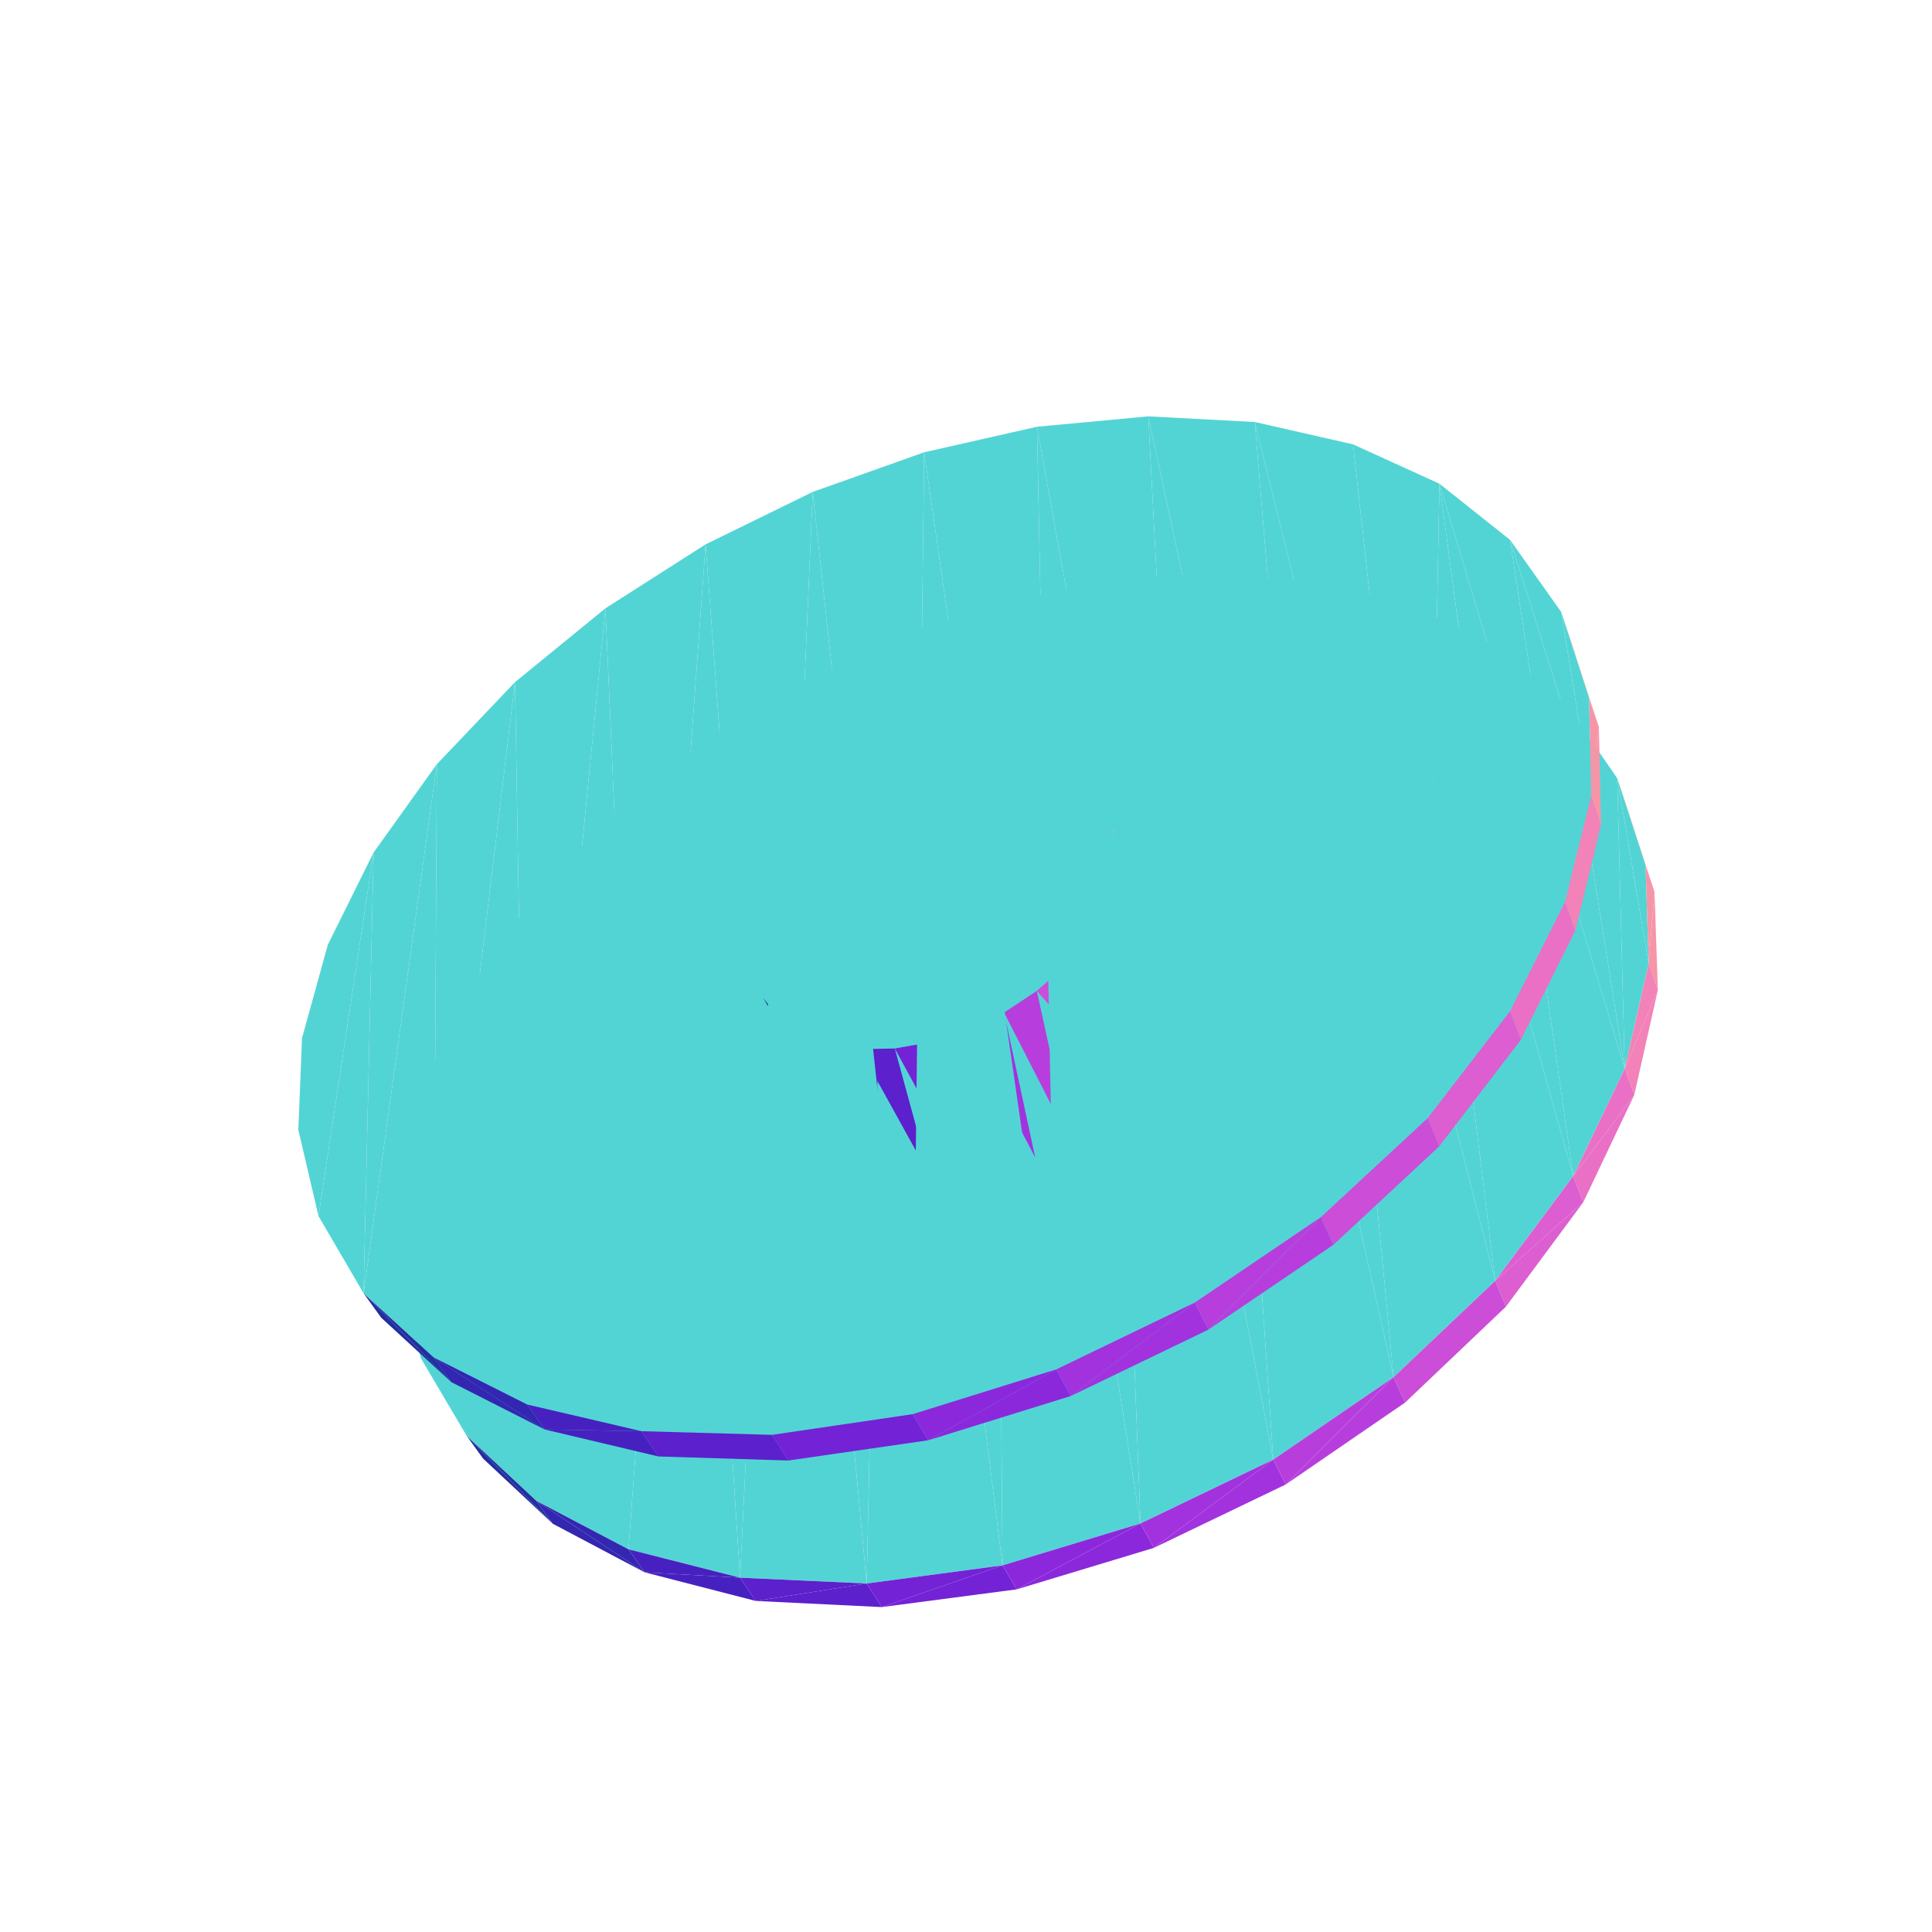
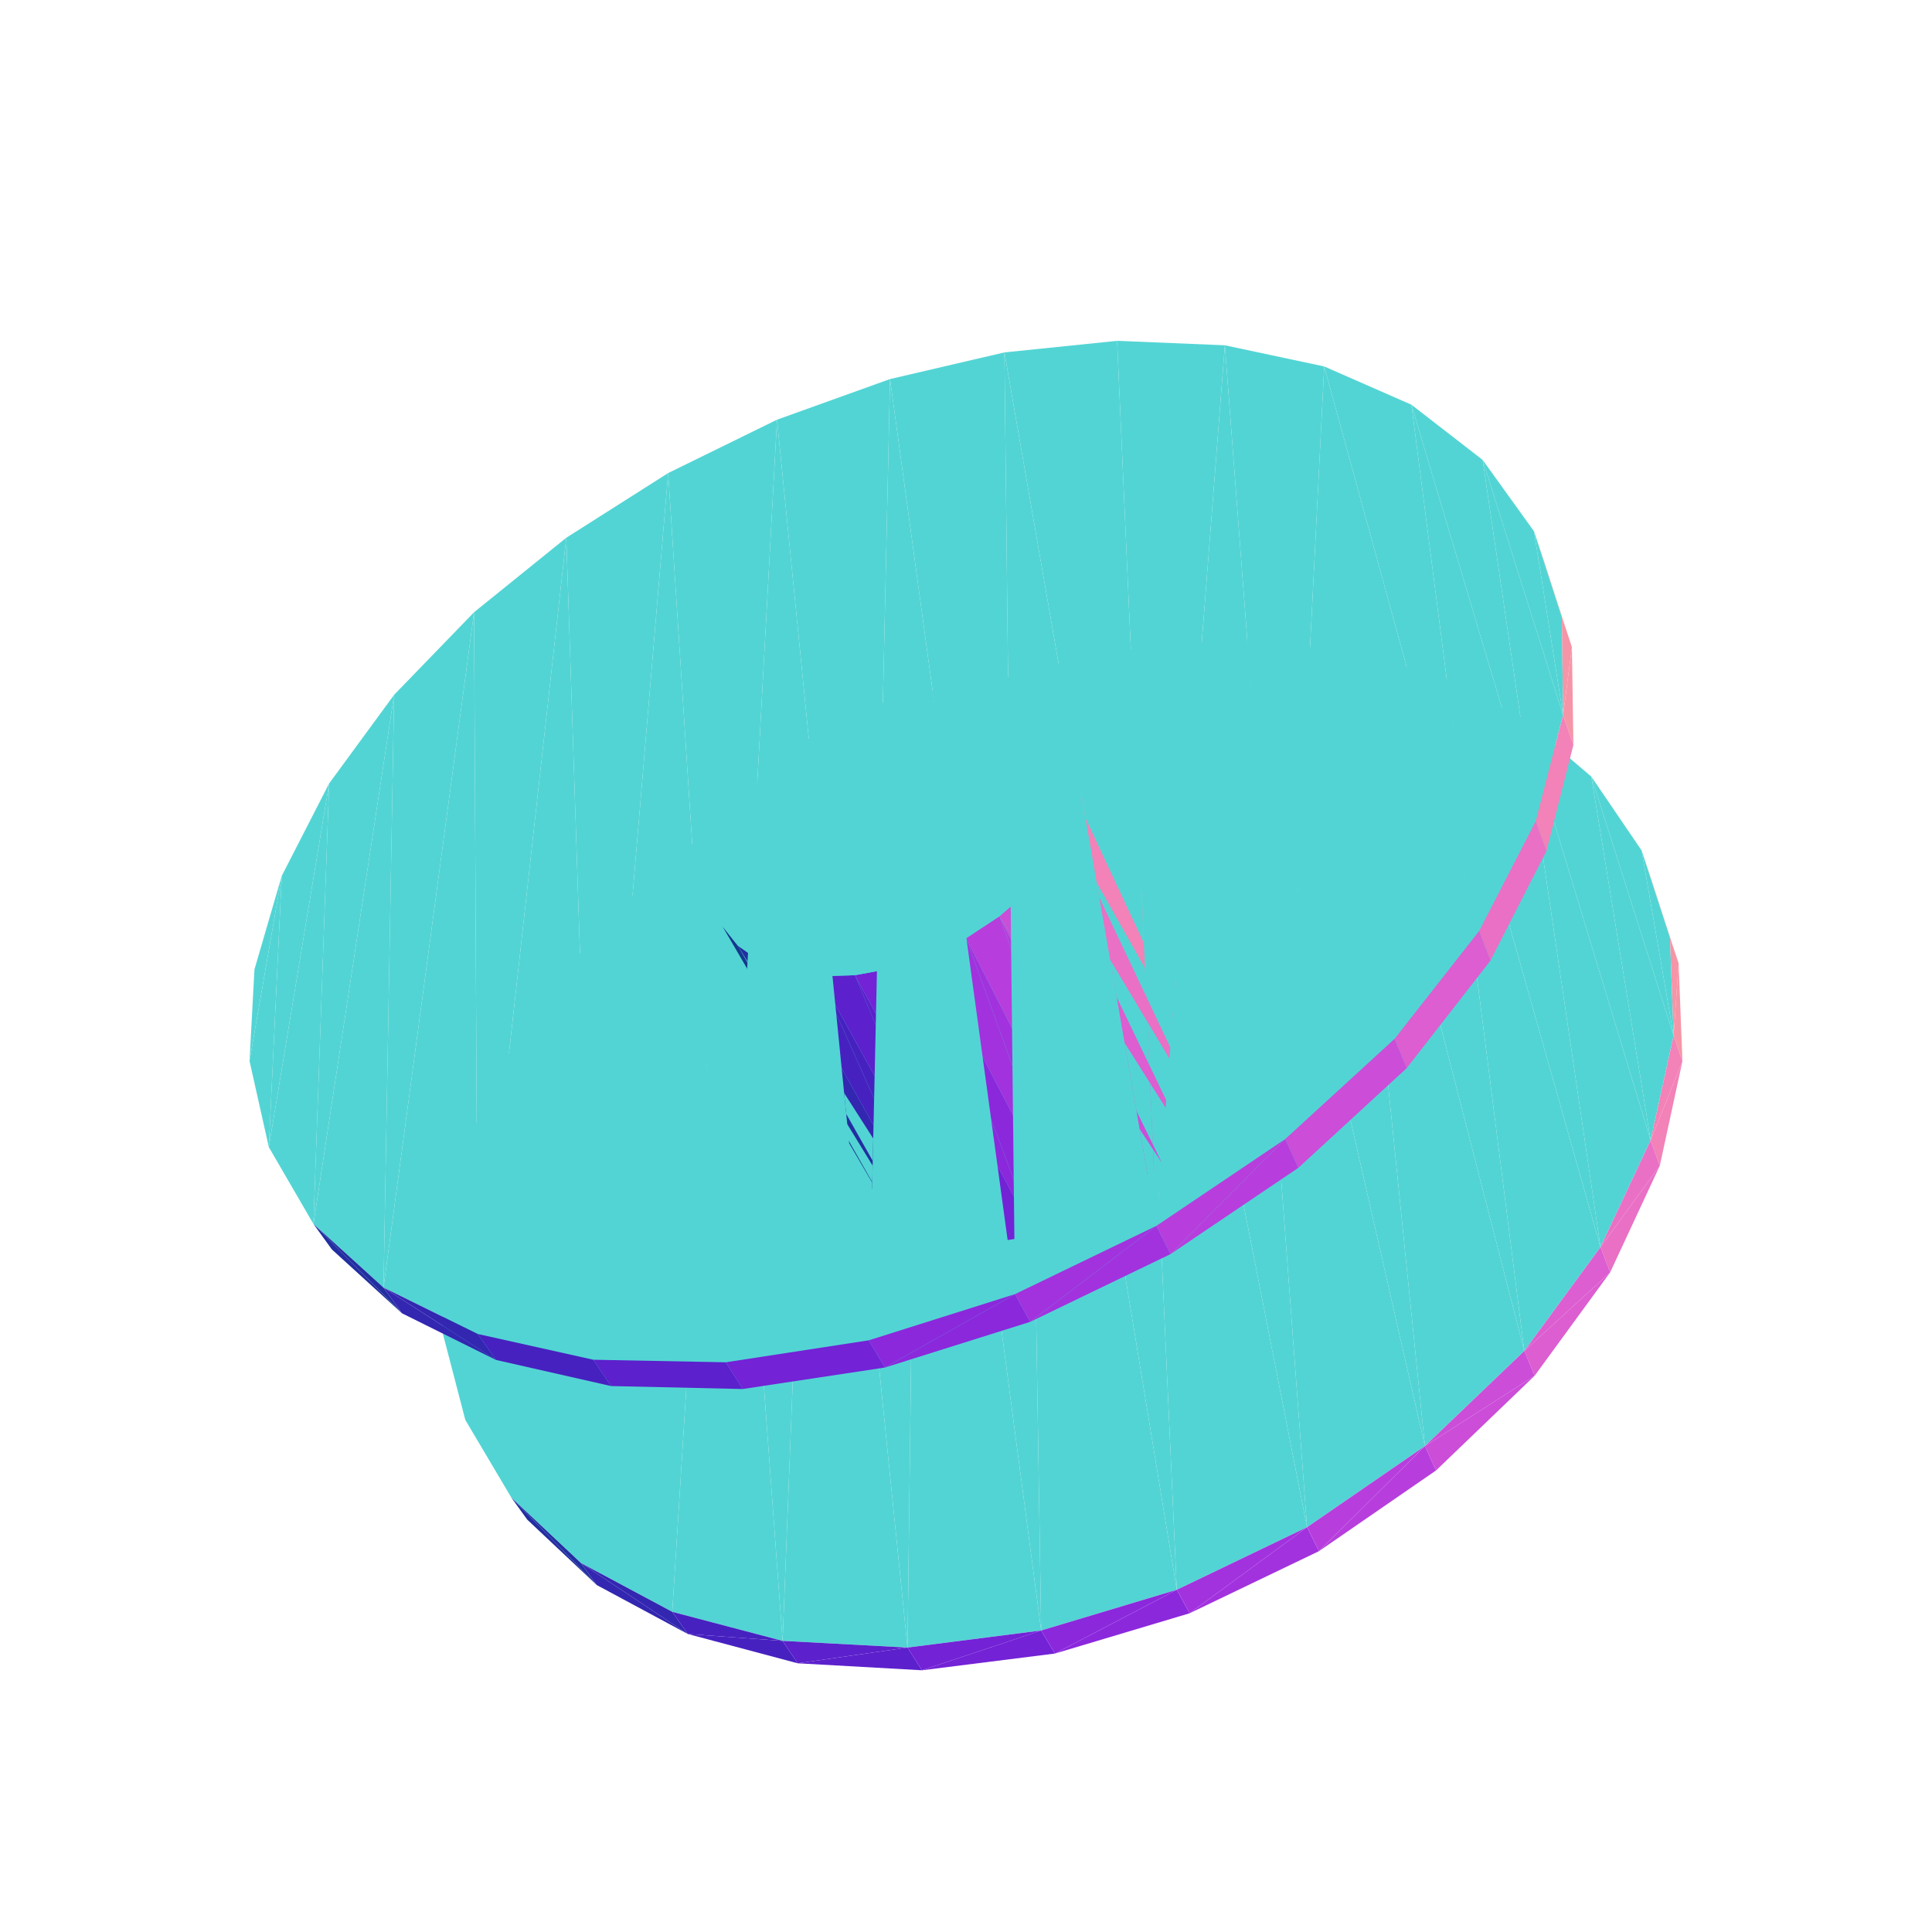
<svg xmlns="http://www.w3.org/2000/svg" viewBox="-250 -250 500 500" width="500" height="500">
-   <path d="M-129.483,7.652L-129.209,121.621L-114.031,-14.972zM-114.031,-14.972L-111.179,138.433L-94.745,-35.92zM-140.469,31.355L-141.072,101.514L-129.483,7.652zM-94.745,-35.92L-87.349,150.956L-72.281,-54.679zM-72.281,-54.679L-58.471,158.305L-47.302,-70.802zM-146.727,79.13L-140.469,31.355L-146.392,55.446zM-47.302,-70.802L-25.699,159.81L-20.484,-83.897zM-20.484,-83.897L9.444,155.118L7.48,-93.614zM-140.469,31.355L-146.727,79.13L-141.072,101.514zM7.48,-93.614L45.158,144.272L35.865,-99.648zM-165.157,-5.508L-172.795,42.386L-153.316,-29.371zM35.865,-99.648L79.518,127.744L63.907,-101.734zM-129.483,7.652L-141.072,101.514L-129.209,121.621zM-153.316,-29.371L-155.912,84.698L-136.95,-52.22zM-136.95,-52.22L-137.801,101.287L-116.723,-73.459zM63.907,-101.734L110.658,106.416L90.786,-99.659zM-116.723,-73.459L-113.582,113.481L-93.311,-92.575zM-93.311,-92.575L-83.994,120.389L-67.397,-109.118zM-172.795,42.386L-165.157,-5.508L-171.839,18.676zM-114.031,-14.972L-129.209,121.621L-111.179,138.433zM90.786,-99.659L136.95,81.491L115.63,-93.279zM-67.397,-109.118L-50.21,121.338L-39.67,-122.693zM115.63,-93.279L157.153,54.373L137.511,-82.551zM-153.316,-29.371L-172.795,42.386L-167.575,64.721zM-39.67,-122.693L-13.805,115.986L-10.835,-132.946zM-94.745,-35.92L-111.179,138.433L-87.349,150.956z" style="fill:rgb(83,212,212)" />
-   <path d="M-30.063,45.725L-52.477,8.275L-34.107,40.527z" style="fill:rgb(21,57,142)" />
-   <path d="M-51.135,-18.565L-52.477,8.275L-46.642,-25.559zM-33.741,-38.151L-35.704,20.198L-25.803,-43.32zM137.511,-82.551L170.495,26.521L155.47,-67.56zM-10.835,-132.946L23.344,104.401L18.373,-139.558zM-46.642,-25.559L-42.775,17.449L-40.771,-32.163zM-40.771,-32.163L-35.704,20.198L-33.741,-38.151z" style="fill:rgb(83,212,212)" />
-   <path d="M38.002,-35.708L54.84,4.567L53.586,-2.001z" style="fill:rgb(246,167,149)" />
-   <path d="M-25.803,-43.32L-27.48,21.524L-17.235,-47.494zM-54.07,-11.425L-52.477,8.275L-51.135,-18.565zM-54.789,2.256L-54.07,-11.425L-55.314,-4.397z" style="fill:rgb(83,212,212)" />
-   <path d="M168.554,-48.565L178.195,-19.155L170.867,-41.706z" style="fill:rgb(246,167,149)" />
-   <path d="M-17.235,-47.494L-8.921,19.661L-8.331,-50.529z" style="fill:rgb(83,212,212)" />
-   <path d="M-24.465,49.844L-48.432,13.413L-30.063,45.725z" style="fill:rgb(34,46,160)" />
-   <path d="M-8.331,-50.529L-8.921,19.661L0.602,-52.315zM18.373,-139.558L59.211,87.099L47.175,-142.249zM-54.07,-11.425L-54.789,2.256L-52.477,8.275zM-72.281,-54.679L-87.349,150.956L-58.471,158.305zM0.602,-52.315L0.644,16.518L9.251,-52.778zM-153.316,-29.371L-167.575,64.721L-155.912,84.698zM-46.642,-25.559L-52.477,8.275L-48.432,13.413z" style="fill:rgb(83,212,212)" />
-   <path d="M54.84,4.567L38.519,-22.037L54.292,11.681z" style="fill:rgb(246,149,167)" />
-   <path d="M9.251,-52.778L18.328,6.439L17.308,-51.886z" style="fill:rgb(83,212,212)" />
-   <path d="M-52.477,8.275L-30.063,45.725L-48.432,13.413z" style="fill:rgb(21,57,142)" />
-   <path d="M-17.509,52.699L-42.775,17.449L-24.465,49.844z" style="fill:rgb(51,38,177)" />
-   <path d="M178.195,-19.155L168.554,-48.565L175.874,-26.035z" style="fill:rgb(246,167,149)" />
-   <path d="M17.308,-51.886L25.696,-0.065L24.472,-49.651z" style="fill:rgb(83,212,212)" />
-   <path d="M54.84,4.567L38.002,-35.708L39.188,-29.163z" style="fill:rgb(246,167,149)" />
-   <path d="M-46.642,-25.559L-48.432,13.413L-42.775,17.449zM155.47,-67.56L170.495,26.521L168.554,-48.565zM47.175,-142.249L91.823,65.012L74.739,-140.786z" style="fill:rgb(83,212,212)" />
-   <path d="M54.292,11.681L35.985,-14.61L51.93,19.063z" style="fill:rgb(242,130,183)" />
-   <path d="M24.472,-49.651L31.66,-7.183L30.467,-46.131zM-40.771,-32.163L-42.775,17.449L-35.704,20.198z" style="fill:rgb(83,212,212)" />
-   <path d="M-48.432,13.413L-24.465,49.844L-42.775,17.449z" style="fill:rgb(34,46,160)" />
-   <path d="M38.519,-22.037L54.84,4.567L39.188,-29.163z" style="fill:rgb(246,149,167)" />
-   <path d="M-106.945,144.341L-129.209,121.621L-124.958,127.499z" style="fill:rgb(34,46,160)" />
-   <path d="M-27.48,21.524L-17.509,52.699L-9.455,54.15z" style="fill:rgb(71,33,192)" />
-   <path d="M-47.302,-70.802L-58.471,158.305L-25.699,159.81zM-25.803,-43.32L-35.704,20.198L-27.48,21.524z" style="fill:rgb(83,212,212)" />
-   <path d="M51.93,19.063L31.66,-7.183L47.819,26.415z" style="fill:rgb(233,112,197)" />
-   <path d="M30.467,-46.131L31.66,-7.183L35.045,-41.431zM-136.95,-52.22L-155.912,84.698L-137.801,101.287zM35.045,-41.431L38.519,-22.037L38.002,-35.708zM74.739,-140.786L119.454,39.403L100.173,-134.999zM-17.235,-47.494L-27.48,21.524L-18.429,21.349zM168.554,-48.565L176.686,-0.683L175.874,-26.035z" style="fill:rgb(83,212,212)" />
-   <path d="M-18.429,21.349L-9.455,54.15L-0.62,54.116z" style="fill:rgb(92,32,204)" />
-   <path d="M-42.775,17.449L-17.509,52.699L-35.704,20.198z" style="fill:rgb(51,38,177)" />
-   <path d="M35.985,-14.61L54.292,11.681L38.519,-22.037z" style="fill:rgb(242,130,183)" />
-   <path d="M47.819,26.415L25.696,-0.065L42.108,33.43z" style="fill:rgb(220,94,208)" />
-   <path d="M-17.235,-47.494L-18.429,21.349L-8.921,19.661zM38.002,-35.708L38.519,-22.037L39.188,-29.163z" style="fill:rgb(83,212,212)" />
-   <path d="M-8.921,19.661L-0.62,54.116L8.634,52.579z" style="fill:rgb(115,34,214)" />
-   <path d="M42.108,33.43L18.328,6.439L35.018,39.808z" style="fill:rgb(203,77,216)" />
-   <path d="M-17.509,52.699L-27.48,21.524L-35.704,20.198z" style="fill:rgb(71,33,192)" />
-   <path d="M35.045,-41.431L35.985,-14.61L38.519,-22.037z" style="fill:rgb(83,212,212)" />
-   <path d="M-129.209,121.621L-106.945,144.341L-111.179,138.433z" style="fill:rgb(34,46,160)" />
-   <path d="M0.602,-52.315L-8.921,19.661L0.644,16.518z" style="fill:rgb(83,212,212)" />
-   <path d="M0.644,16.518L8.634,52.579L17.919,49.591z" style="fill:rgb(139,40,220)" />
-   <path d="M18.328,6.439L26.84,45.273L35.018,39.808z" style="fill:rgb(183,62,221)" />
-   <path d="M176.686,-0.683L178.195,-19.155L175.874,-26.035z" style="fill:rgb(246,149,167)" />
-   <path d="M-20.484,-83.897L-25.699,159.81L9.444,155.118z" style="fill:rgb(83,212,212)" />
-   <path d="M9.858,12.048L17.919,49.591L26.84,45.273z" style="fill:rgb(162,50,222)" />
-   <path d="M31.66,-7.183L51.93,19.063L35.985,-14.61z" style="fill:rgb(233,112,197)" />
-   <path d="M9.251,-52.778L9.858,12.048L18.328,6.439zM24.472,-49.651L25.696,-0.065L31.66,-7.183zM9.251,-52.778L0.644,16.518L9.858,12.048zM17.308,-51.886L18.328,6.439L25.696,-0.065zM35.045,-41.431L31.66,-7.183L35.985,-14.61z" style="fill:rgb(83,212,212)" />
-   <path d="M-9.455,54.15L-18.429,21.349L-27.48,21.524z" style="fill:rgb(92,32,204)" />
-   <path d="M25.696,-0.065L47.819,26.415L31.66,-7.183z" style="fill:rgb(220,94,208)" />
-   <path d="M-116.723,-73.459L-137.801,101.287L-113.582,113.481z" style="fill:rgb(83,212,212)" />
-   <path d="M178.195,-19.155L176.686,-0.683L179.055,6.189z" style="fill:rgb(246,149,167)" />
-   <path d="M100.173,-134.999L119.454,39.403L122.527,-124.813z" style="fill:rgb(83,212,212)" />
-   <path d="M-0.62,54.116L-8.921,19.661L-18.429,21.349z" style="fill:rgb(115,34,214)" />
-   <path d="M7.48,-93.614L9.444,155.118L45.158,144.272zM137.511,-82.551L157.153,54.373L170.495,26.521z" style="fill:rgb(83,212,212)" />
-   <path d="M18.328,6.439L42.108,33.43L25.696,-0.065z" style="fill:rgb(203,77,216)" />
-   <path d="M168.554,-48.565L170.495,26.521L176.686,-0.683zM122.527,-124.813L154.996,-16.511L140.812,-110.278z" style="fill:rgb(83,212,212)" />
-   <path d="M8.634,52.579L0.644,16.518L-8.921,19.661z" style="fill:rgb(139,40,220)" />
-   <path d="M26.84,45.273L18.328,6.439L9.858,12.048z" style="fill:rgb(183,62,221)" />
-   <path d="M17.919,49.591L9.858,12.048L0.644,16.518z" style="fill:rgb(162,50,222)" />
-   <path d="M-83.182,156.909L-111.179,138.433L-106.945,144.341z" style="fill:rgb(51,38,177)" />
-   <path d="M115.63,-93.279L136.95,81.491L157.153,54.373zM35.865,-99.648L45.158,144.272L79.518,127.744z" style="fill:rgb(83,212,212)" />
-   <path d="M154.041,-91.616L163.801,-61.819L156.539,-84.206z" style="fill:rgb(246,167,149)" />
-   <path d="M90.786,-99.659L110.658,106.416L136.95,81.491zM63.907,-101.734L79.518,127.744L110.658,106.416zM140.812,-110.278L161.78,-43.912L154.041,-91.616zM-93.311,-92.575L-113.582,113.481L-83.994,120.389z" style="fill:rgb(83,212,212)" />
-   <path d="M-111.179,138.433L-83.182,156.909L-87.349,150.956z" style="fill:rgb(51,38,177)" />
-   <path d="M170.495,26.521L179.055,6.189L176.686,-0.683z" style="fill:rgb(242,130,183)" />
-   <path d="M163.801,-61.819L154.041,-91.616L161.288,-69.265z" style="fill:rgb(246,167,149)" />
-   <path d="M179.055,6.189L170.495,26.521L172.956,33.355z" style="fill:rgb(242,130,183)" />
-   <path d="M-133.213,107.688L-155.912,84.698L-151.313,91.056z" style="fill:rgb(34,46,160)" />
-   <path d="M-67.397,-109.118L-83.994,120.389L-50.21,121.338zM154.041,-91.616L161.78,-43.912L161.288,-69.265z" style="fill:rgb(83,212,212)" />
-   <path d="M-83.182,156.909L-58.471,158.305L-87.349,150.956z" style="fill:rgb(71,33,192)" />
-   <path d="M-155.912,84.698L-133.213,107.688L-137.801,101.287z" style="fill:rgb(34,46,160)" />
-   <path d="M-58.471,158.305L-83.182,156.909L-54.42,164.323z" style="fill:rgb(71,33,192)" />
-   <path d="M161.78,-43.912L163.801,-61.819L161.288,-69.265z" style="fill:rgb(246,149,167)" />
-   <path d="M-39.67,-122.693L-50.21,121.338L-13.805,115.986zM140.812,-110.278L154.996,-16.511L161.78,-43.912z" style="fill:rgb(83,212,212)" />
-   <path d="M157.153,54.373L172.956,33.355L170.495,26.521z" style="fill:rgb(233,112,197)" />
-   <path d="M163.801,-61.819L161.78,-43.912L164.349,-36.46z" style="fill:rgb(246,149,167)" />
-   <path d="M172.956,33.355L157.153,54.373L159.75,61.139z" style="fill:rgb(233,112,197)" />
-   <path d="M122.527,-124.813L140.785,11.729L154.996,-16.511zM-10.835,-132.946L-13.805,115.986L23.344,104.401z" style="fill:rgb(83,212,212)" />
-   <path d="M-109.057,119.945L-137.801,101.287L-133.213,107.688z" style="fill:rgb(51,38,177)" />
-   <path d="M-54.42,164.323L-25.699,159.81L-58.471,158.305z" style="fill:rgb(92,32,204)" />
-   <path d="M18.373,-139.558L23.344,104.401L59.211,87.099zM74.739,-140.786L91.823,65.012L119.454,39.403zM47.175,-142.249L59.211,87.099L91.823,65.012z" style="fill:rgb(83,212,212)" />
-   <path d="M-25.699,159.81L-54.42,164.323L-21.812,165.911z" style="fill:rgb(92,32,204)" />
-   <path d="M136.95,81.491L159.75,61.139L157.153,54.373z" style="fill:rgb(220,94,208)" />
-   <path d="M122.527,-124.813L119.454,39.403L140.785,11.729z" style="fill:rgb(83,212,212)" />
-   <path d="M159.75,61.139L136.95,81.491L139.725,88.164z" style="fill:rgb(220,94,208)" />
-   <path d="M-137.801,101.287L-109.057,119.945L-113.582,113.481z" style="fill:rgb(51,38,177)" />
-   <path d="M154.996,-16.511L164.349,-36.46L161.78,-43.912z" style="fill:rgb(242,130,183)" />
-   <path d="M-21.812,165.911L9.444,155.118L-25.699,159.81z" style="fill:rgb(115,34,214)" />
-   <path d="M164.349,-36.46L154.996,-16.511L157.67,-9.087z" style="fill:rgb(242,130,183)" />
-   <path d="M9.444,155.118L-21.812,165.911L13.128,161.321z" style="fill:rgb(115,34,214)" />
-   <path d="M110.658,106.416L139.725,88.164L136.95,81.491zM139.725,88.164L110.658,106.416L113.643,112.977z" style="fill:rgb(203,77,216)" />
-   <path d="M45.158,144.272L13.128,161.321L48.614,150.589z" style="fill:rgb(139,40,220)" />
-   <path d="M110.658,106.416L82.736,134.184L113.643,112.977z" style="fill:rgb(183,62,221)" />
-   <path d="M-109.057,119.945L-83.994,120.389L-113.582,113.481z" style="fill:rgb(71,33,192)" />
-   <path d="M13.128,161.321L45.158,144.272L9.444,155.118z" style="fill:rgb(139,40,220)" />
-   <path d="M79.518,127.744L48.614,150.589L82.736,134.184z" style="fill:rgb(162,50,222)" />
-   <path d="M82.736,134.184L110.658,106.416L79.518,127.744z" style="fill:rgb(183,62,221)" />
-   <path d="M-83.994,120.389L-109.057,119.945L-79.589,126.933z" style="fill:rgb(71,33,192)" />
-   <path d="M48.614,150.589L79.518,127.744L45.158,144.272z" style="fill:rgb(162,50,222)" />
-   <path d="M140.785,11.729L157.67,-9.087L154.996,-16.511zM157.67,-9.087L140.785,11.729L143.611,19.091z" style="fill:rgb(233,112,197)" />
-   <path d="M-79.589,126.933L-50.21,121.338L-83.994,120.389zM-50.21,121.338L-79.589,126.933L-45.977,127.981z" style="fill:rgb(92,32,204)" />
-   <path d="M119.454,39.403L143.611,19.091L140.785,11.729zM143.611,19.091L119.454,39.403L122.476,46.672z" style="fill:rgb(220,94,208)" />
-   <path d="M-45.977,127.981L-13.805,115.986L-50.21,121.338zM-13.805,115.986L-45.977,127.981L-9.788,122.746z" style="fill:rgb(115,34,214)" />
-   <path d="M91.823,65.012L122.476,46.672L119.454,39.403zM122.476,46.672L91.823,65.012L95.077,72.165z" style="fill:rgb(203,77,216)" />
-   <path d="M23.344,104.401L-9.788,122.746L27.113,111.291z" style="fill:rgb(139,40,220)" />
-   <path d="M91.823,65.012L62.72,94.122L95.077,72.165z" style="fill:rgb(183,62,221)" />
-   <path d="M-9.788,122.746L23.344,104.401L-13.805,115.986z" style="fill:rgb(139,40,220)" />
-   <path d="M59.211,87.099L27.113,111.291L62.72,94.122z" style="fill:rgb(162,50,222)" />
-   <path d="M62.72,94.122L91.823,65.012L59.211,87.099z" style="fill:rgb(183,62,221)" />
-   <path d="M27.113,111.291L59.211,87.099L23.344,104.401z" style="fill:rgb(162,50,222)" />
+   <path d="M-119.102,23.779L-117.648,137.608L-104.039,1.266zM-104.039,1.266L-99.668,154.495L-85.159,-19.547zM-129.726,47.397L-129.581,117.467L-119.102,23.779zM-85.159,-19.547L-76.021,167.139L-63.105,-38.144zM-63.105,-38.144L-47.463,174.659L-38.533,-54.081zM-135.409,95.083L-129.726,47.397L-135.33,71.429zM-38.533,-54.081L-15.137,176.388L-12.111,-66.966zM-12.111,-66.966L19.454,171.969L15.47,-76.454zM-129.726,47.397L-135.409,95.083L-129.581,117.467zM15.47,-76.454L54.547,161.433L43.494,-82.244zM43.494,-82.244L88.259,145.238L71.199,-84.077zM-119.102,23.779L-129.581,117.467L-117.648,137.608zM71.199,-84.077L118.767,124.241L97.774,-81.75zM-104.039,1.266L-117.648,137.608L-99.668,154.495zM97.774,-81.75L144.488,99.622L122.353,-75.131zM122.353,-75.131L164.211,72.76L144.021,-64.188zM-85.159,-19.547L-99.668,154.495L-76.021,167.139zM144.021,-64.188L177.184,45.095L161.832,-49.023z" style="fill:rgb(83,212,212)" />
+   <path d="M174.844,-29.907L184.427,-0.684L177.079,-23.28z" style="fill:rgb(246,167,149)" />
+   <path d="M161.832,-49.023L183.128,18L174.844,-29.907zM-63.105,-38.144L-76.021,167.139L-47.463,174.659zM-164.82,-47.241L-168.88,66.765L-148.004,-70.184zM-148.004,-70.184L-150.749,83.22L-127.316,-91.553z" style="fill:rgb(83,212,212)" />
+   <path d="M-20.443,62.645L-63.095,-10.366L-24.484,57.423z" style="fill:rgb(21,57,142)" />
+   <path d="M-177.085,-23.319L-180.428,46.878L-164.82,-47.241zM-127.316,-91.553L-126.357,95.231L-103.444,-110.833z" style="fill:rgb(83,212,212)" />
+   <path d="M28.994,-55.193L63.036,22.228L61.749,15.655zM184.427,-0.684L174.844,-29.907L182.186,-7.326z" style="fill:rgb(246,167,149)" />
+   <path d="M-185.42,24.59L-177.085,-23.319L-184.148,0.891zM-103.444,-110.833L-96.438,101.901L-77.077,-127.576z" style="fill:rgb(83,212,212)" />
+   <path d="M-14.88,66.803L-59.052,-5.268L-20.443,62.645zM-95.583,160.195L-117.648,137.608L-113.542,143.285z" style="fill:rgb(34,46,160)" />
+   <path d="M-38.533,-54.081L-47.463,174.659L-15.137,176.388zM-77.077,-127.576L-62.174,102.56L-48.912,-141.384z" style="fill:rgb(83,212,212)" />
+   <path d="M63.036,22.228L29.395,-41.541L62.548,29.33z" style="fill:rgb(246,149,167)" />
+   <path d="M174.844,-29.907L183.128,18L182.186,-7.326z" style="fill:rgb(83,212,212)" />
+   <path d="M-7.987,69.708L-53.365,-1.287L-14.88,66.803z" style="fill:rgb(51,38,177)" />
+   <path d="M62.548,29.33L26.76,-34.094L60.273,36.684z" style="fill:rgb(242,130,183)" />
+   <path d="M-117.648,137.608L-95.583,160.195L-99.668,154.495z" style="fill:rgb(34,46,160)" />
+   <path d="M-48.912,-141.384L-25.16,96.872L-19.66,-151.899zM-12.111,-66.966L-15.137,176.388L19.454,171.969z" style="fill:rgb(83,212,212)" />
+   <path d="M183.128,18L184.427,-0.684L182.186,-7.326z" style="fill:rgb(246,149,167)" />
+   <path d="M161.832,-49.023L177.184,45.095L183.128,18z" style="fill:rgb(83,212,212)" />
+   <path d="M-37.911,2.644L-7.987,69.708L-0.024,71.22z" style="fill:rgb(71,33,192)" />
+   <path d="M-177.085,-23.319L-185.42,24.59L-180.428,46.878z" style="fill:rgb(83,212,212)" />
+   <path d="M60.273,36.684L22.308,-26.627L56.273,43.992z" style="fill:rgb(233,112,197)" />
+   <path d="M-50.821,-50.87L-53.365,-1.287L-43.644,-56.916zM-61.453,-37.192L-63.095,-10.366L-56.832,-44.22z" style="fill:rgb(83,212,212)" />
+   <path d="M184.427,-0.684L183.128,18L185.413,24.629z" style="fill:rgb(246,149,167)" />
+   <path d="M-63.095,-10.366L-20.443,62.645L-59.052,-5.268z" style="fill:rgb(21,57,142)" />
+   <path d="M-56.832,-44.22L-53.365,-1.287L-50.821,-50.87zM-19.66,-151.899L12.685,84.918L9.939,-158.798z" style="fill:rgb(83,212,212)" />
+   <path d="M-28.737,2.383L-0.024,71.22L8.696,71.256z" style="fill:rgb(92,32,204)" />
+   <path d="M-43.644,-56.916L-37.911,2.644L-35.558,-62.154zM15.47,-76.454L19.454,171.969L54.547,161.433zM144.021,-64.188L164.211,72.76L177.184,45.095zM-64.499,-30.033L-63.095,-10.366L-61.453,-37.192z" style="fill:rgb(83,212,212)" />
+   <path d="M56.273,43.992L16.197,-19.453L50.692,50.949z" style="fill:rgb(220,94,208)" />
+   <path d="M-35.558,-62.154L-28.737,2.383L-26.843,-66.405z" style="fill:rgb(83,212,212)" />
+   <path d="M63.036,22.228L28.994,-55.193L30.137,-48.666z" style="fill:rgb(246,167,149)" />
+   <path d="M-65.372,-16.359L-64.499,-30.033L-65.833,-23.001zM-26.843,-66.405L-19.084,0.605L-17.8,-69.523z" style="fill:rgb(83,212,212)" />
+   <path d="M-19.084,0.605L8.696,71.256L17.816,69.795z" style="fill:rgb(115,34,214)" />
+   <path d="M50.692,50.949L8.666,-12.878L43.747,57.259z" style="fill:rgb(203,77,216)" />
+   <path d="M-17.8,-69.523L-19.084,0.605L-8.738,-71.395zM122.353,-75.131L144.488,99.622L164.211,72.76z" style="fill:rgb(83,212,212)" />
+   <path d="M-72.003,172.878L-99.668,154.495L-95.583,160.195z" style="fill:rgb(51,38,177)" />
+   <path d="M43.494,-82.244L54.547,161.433L88.259,145.238z" style="fill:rgb(83,212,212)" />
+   <path d="M8.666,-12.878L35.722,62.649L43.747,57.259z" style="fill:rgb(183,62,221)" />
+   <path d="M-9.358,-2.629L17.816,69.795L26.954,66.887z" style="fill:rgb(139,40,220)" />
+   <path d="M0.026,-7.188L26.954,66.887L35.722,62.649z" style="fill:rgb(162,50,222)" />
+   <path d="M-59.052,-5.268L-14.88,66.803L-53.365,-1.287z" style="fill:rgb(34,46,160)" />
+   <path d="M29.395,-41.541L63.036,22.228L30.137,-48.666z" style="fill:rgb(246,149,167)" />
+   <path d="M9.939,-158.798L49.288,67.236L39.103,-161.794zM-64.499,-30.033L-65.372,-16.359L-63.095,-10.366zM97.774,-81.75L118.767,124.241L144.488,99.622zM-8.738,-71.395L0.026,-7.188L0.024,-71.945zM71.199,-84.077L88.259,145.238L118.767,124.241zM-164.82,-47.241L-180.428,46.878L-168.88,66.765zM-56.832,-44.22L-63.095,-10.366L-59.052,-5.268zM0.024,-71.945L0.026,-7.188L8.175,-71.136z" style="fill:rgb(83,212,212)" />
+   <path d="M-53.365,-1.287L-7.987,69.708L-46.23,1.395z" style="fill:rgb(51,38,177)" />
+   <path d="M26.76,-34.094L62.548,29.33L29.395,-41.541z" style="fill:rgb(242,130,183)" />
+   <path d="M8.175,-71.136L16.197,-19.453L15.411,-68.978zM-56.832,-44.22L-59.052,-5.268L-53.365,-1.287z" style="fill:rgb(83,212,212)" />
+   <path d="M-99.668,154.495L-72.003,172.878L-76.021,167.139z" style="fill:rgb(51,38,177)" />
+   <path d="M177.184,45.095L185.413,24.629L183.128,18z" style="fill:rgb(242,130,183)" />
+   <path d="M-43.644,-56.916L-53.365,-1.287L-46.23,1.395zM39.103,-161.794L49.288,67.236L66.991,-160.643z" style="fill:rgb(83,212,212)" />
+   <path d="M-7.987,69.708L-37.911,2.644L-46.23,1.395z" style="fill:rgb(71,33,192)" />
+   <path d="M15.411,-68.978L16.197,-19.453L21.453,-65.524z" style="fill:rgb(83,212,212)" />
+   <path d="M22.308,-26.627L60.273,36.684L26.76,-34.094z" style="fill:rgb(233,112,197)" />
+   <path d="M21.453,-65.524L26.76,-34.094L26.049,-60.878z" style="fill:rgb(83,212,212)" />
+   <path d="M185.413,24.629L177.184,45.095L179.557,51.682z" style="fill:rgb(242,130,183)" />
+   <path d="M-43.644,-56.916L-46.23,1.395L-37.911,2.644zM-148.004,-70.184L-168.88,66.765L-150.749,83.22z" style="fill:rgb(83,212,212)" />
+   <path d="M-0.024,71.22L-28.737,2.383L-37.911,2.644z" style="fill:rgb(92,32,204)" />
+   <path d="M-35.558,-62.154L-37.911,2.644L-28.737,2.383z" style="fill:rgb(83,212,212)" />
+   <path d="M16.197,-19.453L56.273,43.992L22.308,-26.627z" style="fill:rgb(220,94,208)" />
+   <path d="M26.049,-60.878L26.76,-34.094L28.994,-55.193z" style="fill:rgb(83,212,212)" />
+   <path d="M8.696,71.256L-19.084,0.605L-28.737,2.383z" style="fill:rgb(115,34,214)" />
+   <path d="M-26.843,-66.405L-28.737,2.383L-19.084,0.605zM28.994,-55.193L29.395,-41.541L30.137,-48.666zM66.991,-160.643L82.621,44.784L92.703,-155.163z" style="fill:rgb(83,212,212)" />
+   <path d="M8.666,-12.878L50.692,50.949L16.197,-19.453z" style="fill:rgb(203,77,216)" />
+   <path d="M17.816,69.795L-9.358,-2.629L-19.084,0.605z" style="fill:rgb(139,40,220)" />
+   <path d="M-72.003,172.878L-47.463,174.659L-76.021,167.139z" style="fill:rgb(71,33,192)" />
+   <path d="M-8.738,-71.395L-19.084,0.605L-9.358,-2.629z" style="fill:rgb(83,212,212)" />
+   <path d="M35.722,62.649L8.666,-12.878L0.026,-7.188z" style="fill:rgb(183,62,221)" />
+   <path d="M26.954,66.887L0.026,-7.188L-9.358,-2.629z" style="fill:rgb(162,50,222)" />
+   <path d="M-8.738,-71.395L-9.358,-2.629L0.026,-7.188zM21.453,-65.524L22.308,-26.627L26.76,-34.094zM92.703,-155.163L132.801,-9.072L115.276,-145.263zM28.994,-55.193L26.76,-34.094L29.395,-41.541zM8.175,-71.136L8.666,-12.878L16.197,-19.453zM8.175,-71.136L0.026,-7.188L8.666,-12.878z" style="fill:rgb(83,212,212)" />
+   <path d="M-47.463,174.659L-72.003,172.878L-43.56,180.457z" style="fill:rgb(71,33,192)" />
+   <path d="M21.453,-65.524L16.197,-19.453L22.308,-26.627z" style="fill:rgb(83,212,212)" />
+   <path d="M164.211,72.76L179.557,51.682L177.184,45.095z" style="fill:rgb(233,112,197)" />
+   <path d="M-127.316,-91.553L-150.749,83.22L-126.357,95.231z" style="fill:rgb(83,212,212)" />
+   <path d="M179.557,51.682L164.211,72.76L166.712,79.277z" style="fill:rgb(233,112,197)" />
+   <path d="M115.276,-145.263L147.445,-37.477L133.709,-130.976z" style="fill:rgb(83,212,212)" />
+   <path d="M146.998,-112.506L156.809,-82.542L149.589,-104.821z" style="fill:rgb(246,167,149)" />
+   <path d="M-43.56,180.457L-15.137,176.388L-47.463,174.659z" style="fill:rgb(92,32,204)" />
+   <path d="M133.709,-130.976L154.527,-64.946L146.998,-112.506zM-103.444,-110.833L-126.357,95.231L-96.438,101.901z" style="fill:rgb(83,212,212)" />
+   <path d="M-15.137,176.388L-43.56,180.457L-11.394,182.263z" style="fill:rgb(92,32,204)" />
+   <path d="M144.488,99.622L166.712,79.277L164.211,72.76z" style="fill:rgb(220,94,208)" />
+   <path d="M156.809,-82.542L146.998,-112.506L154.201,-90.271z" style="fill:rgb(246,167,149)" />
+   <path d="M166.712,79.277L144.488,99.622L147.159,106.046z" style="fill:rgb(220,94,208)" />
+   <path d="M-145.984,89.87L-168.88,66.765L-164.108,73.364z" style="fill:rgb(34,46,160)" />
+   <path d="M-11.394,182.263L19.454,171.969L-15.137,176.388z" style="fill:rgb(115,34,214)" />
+   <path d="M-77.077,-127.576L-96.438,101.901L-62.174,102.56z" style="fill:rgb(83,212,212)" />
+   <path d="M19.454,171.969L-11.394,182.263L23.001,177.938z" style="fill:rgb(115,34,214)" />
+   <path d="M118.767,124.241L147.159,106.046L144.488,99.622z" style="fill:rgb(203,77,216)" />
+   <path d="M146.998,-112.506L154.527,-64.946L154.201,-90.271z" style="fill:rgb(83,212,212)" />
+   <path d="M147.159,106.046L118.767,124.241L121.64,130.556z" style="fill:rgb(203,77,216)" />
+   <path d="M54.547,161.433L23.001,177.938L57.873,167.513z" style="fill:rgb(139,40,220)" />
+   <path d="M118.767,124.241L91.354,151.435L121.64,130.556z" style="fill:rgb(183,62,221)" />
+   <path d="M23.001,177.938L54.547,161.433L19.454,171.969z" style="fill:rgb(139,40,220)" />
+   <path d="M-168.88,66.765L-145.984,89.87L-150.749,83.22z" style="fill:rgb(34,46,160)" />
+   <path d="M154.527,-64.946L156.809,-82.542L154.201,-90.271z" style="fill:rgb(246,149,167)" />
+   <path d="M-48.912,-141.384L-62.174,102.56L-25.16,96.872z" style="fill:rgb(83,212,212)" />
+   <path d="M88.259,145.238L57.873,167.513L91.354,151.435z" style="fill:rgb(162,50,222)" />
+   <path d="M133.709,-130.976L147.445,-37.477L154.527,-64.946z" style="fill:rgb(83,212,212)" />
+   <path d="M91.354,151.435L118.767,124.241L88.259,145.238z" style="fill:rgb(183,62,221)" />
+   <path d="M57.873,167.513L88.259,145.238L54.547,161.433z" style="fill:rgb(162,50,222)" />
+   <path d="M156.809,-82.542L154.527,-64.946L157.197,-57.204z" style="fill:rgb(246,149,167)" />
+   <path d="M115.276,-145.263L132.801,-9.072L147.445,-37.477zM-19.66,-151.899L-25.16,96.872L12.685,84.918z" style="fill:rgb(83,212,212)" />
+   <path d="M-121.654,101.95L-150.749,83.22L-145.984,89.87z" style="fill:rgb(51,38,177)" />
+   <path d="M92.703,-155.163L110.911,18.854L132.801,-9.072zM9.939,-158.798L12.685,84.918L49.288,67.236zM66.991,-160.643L49.288,67.236L82.621,44.784zM92.703,-155.163L82.621,44.784L110.911,18.854z" style="fill:rgb(83,212,212)" />
+   <path d="M-150.749,83.22L-121.654,101.95L-126.357,95.231z" style="fill:rgb(51,38,177)" />
+   <path d="M147.445,-37.477L157.197,-57.204L154.527,-64.946zM157.197,-57.204L147.445,-37.477L150.226,-29.757z" style="fill:rgb(242,130,183)" />
+   <path d="M-121.654,101.95L-96.438,101.901L-126.357,95.231zM-96.438,101.901L-121.654,101.95L-91.856,108.709z" style="fill:rgb(71,33,192)" />
+   <path d="M132.801,-9.072L150.226,-29.757L147.445,-37.477zM150.226,-29.757L132.801,-9.072L135.741,-1.411z" style="fill:rgb(233,112,197)" />
+   <path d="M-91.856,108.709L-62.174,102.56L-96.438,101.901zM-62.174,102.56L-91.856,108.709L-57.767,109.476z" style="fill:rgb(92,32,204)" />
+   <path d="M110.911,18.854L135.741,-1.411L132.801,-9.072zM135.741,-1.411L110.911,18.854L114.058,26.424z" style="fill:rgb(220,94,208)" />
+   <path d="M-57.767,109.476L-25.16,96.872L-62.174,102.56zM-25.16,96.872L-57.767,109.476L-20.977,103.913z" style="fill:rgb(115,34,214)" />
+   <path d="M82.621,44.784L114.058,26.424L110.911,18.854zM114.058,26.424L82.621,44.784L86.011,52.236z" style="fill:rgb(203,77,216)" />
+   <path d="M12.685,84.918L-20.977,103.913L16.612,92.096z" style="fill:rgb(139,40,220)" />
+   <path d="M82.621,44.784L52.944,74.554L86.011,52.236z" style="fill:rgb(183,62,221)" />
+   <path d="M-20.977,103.913L12.685,84.918L-25.16,96.872z" style="fill:rgb(139,40,220)" />
+   <path d="M49.288,67.236L16.612,92.096L52.944,74.554z" style="fill:rgb(162,50,222)" />
+   <path d="M52.944,74.554L82.621,44.784L49.288,67.236z" style="fill:rgb(183,62,221)" />
+   <path d="M16.612,92.096L49.288,67.236L12.685,84.918z" style="fill:rgb(162,50,222)" />
</svg>
